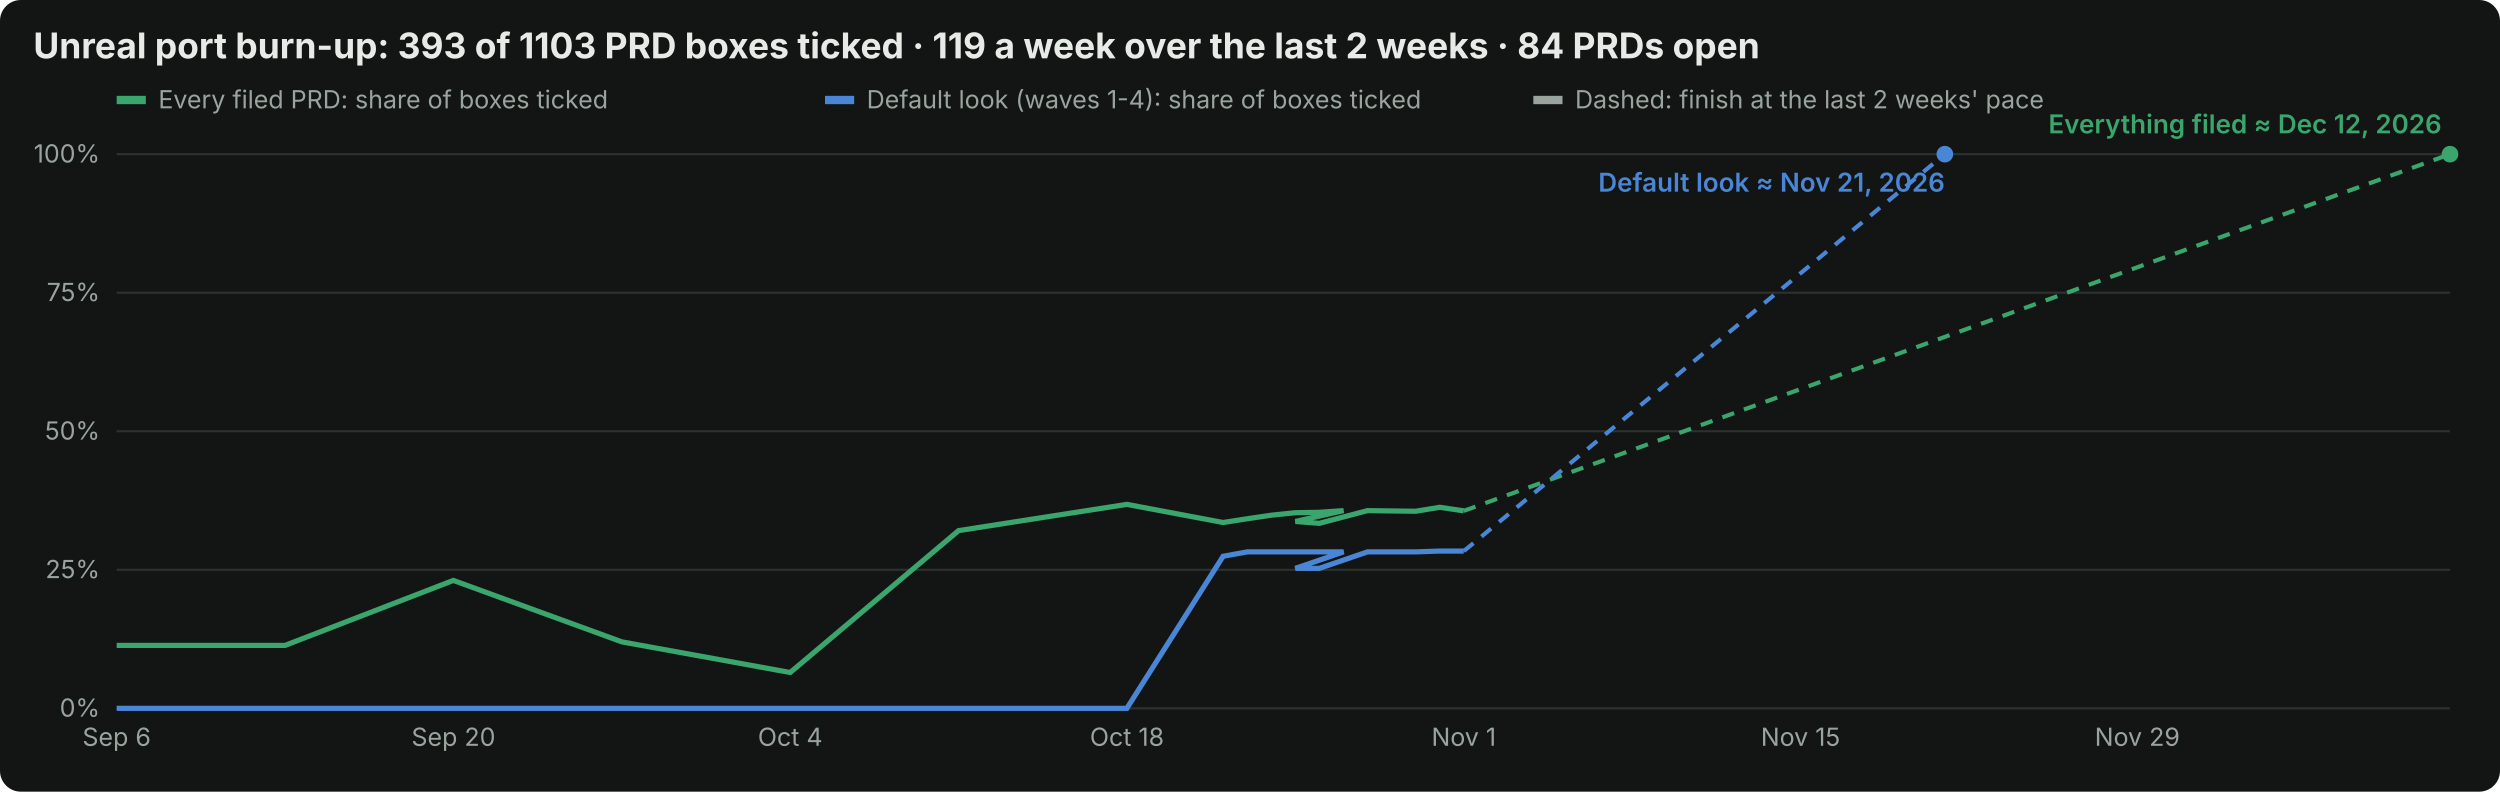
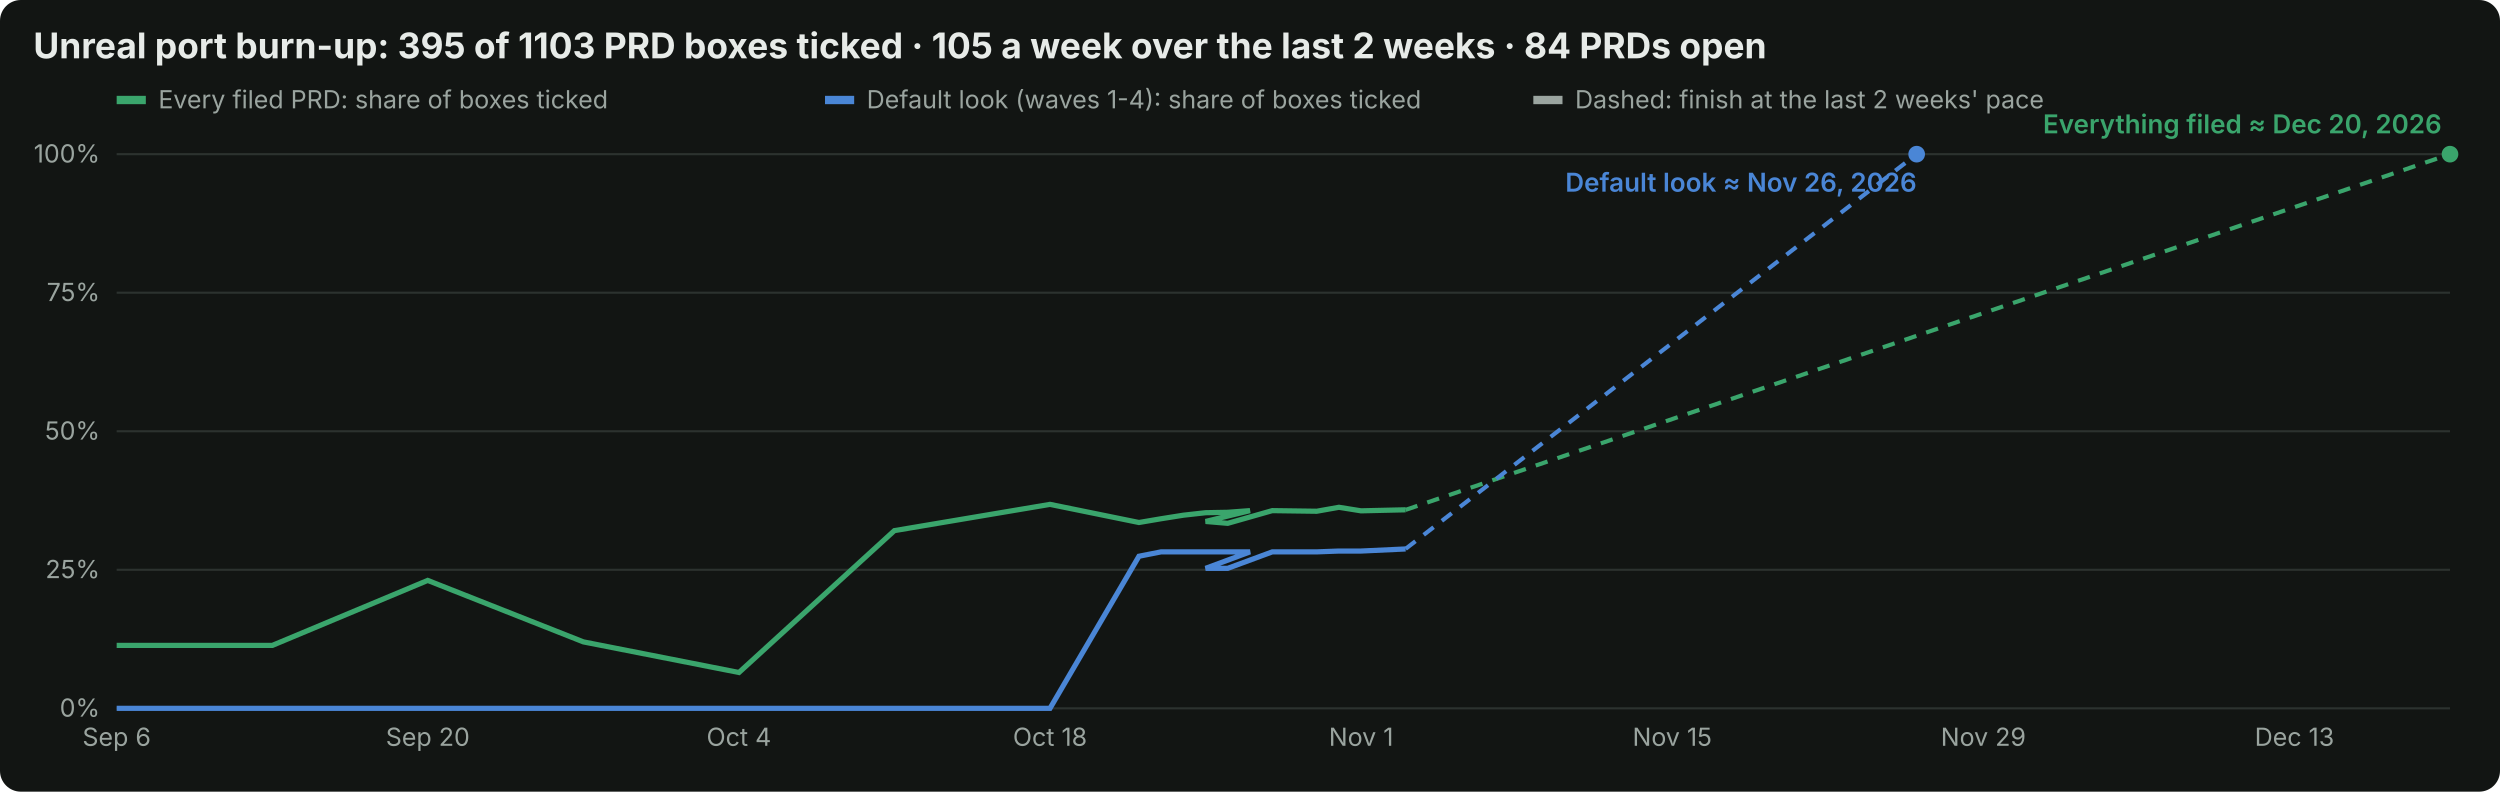
<svg xmlns="http://www.w3.org/2000/svg" viewBox="0 0 1200 380" width="1200" height="380" font-family="system-ui, -apple-system, Segoe UI, sans-serif">
  <style>.h{fill:#e7ebe8;font-size:17px;font-weight:700}.t{fill:#9aa49f;font-size:12px}.e{font-size:12.5px;font-weight:600}</style>
  <rect width="1200" height="380" rx="10" fill="#121513" />
-   <text x="16" y="28" class="h">Unreal port burn-up: 393 of 1103 PRD boxes ticked · 119 a week over the last 2 weeks · 84 PRDs open</text>
+   <text x="16" y="28" class="h">Unreal port burn-up: 395 of 1103 PRD boxes ticked · 105 a week over the last 2 weeks · 84 PRDs open</text>
  <rect x="56" y="46" width="14" height="4" fill="#3aa56c" />
  <text x="76" y="52" class="t">Every filed PRD: share of boxes ticked</text>
  <rect x="396" y="46" width="14" height="4" fill="#4a86d6" />
  <text x="416" y="52" class="t">Default look (waves 1-4): share of boxes ticked</text>
  <rect x="736" y="46" width="14" height="4" fill="#9aa49f" />
  <text x="756" y="52" class="t">Dashed: finish at the last 2 weeks' pace</text>
  <line x1="56" x2="1176" y1="340" y2="340" stroke="#2c322f" />
  <text x="48" y="344" class="t" text-anchor="end">0%</text>
  <line x1="56" x2="1176" y1="273.5" y2="273.5" stroke="#2c322f" />
  <text x="48" y="277.5" class="t" text-anchor="end">25%</text>
  <line x1="56" x2="1176" y1="207" y2="207" stroke="#2c322f" />
  <text x="48" y="211" class="t" text-anchor="end">50%</text>
  <line x1="56" x2="1176" y1="140.5" y2="140.5" stroke="#2c322f" />
  <text x="48" y="144.5" class="t" text-anchor="end">75%</text>
  <line x1="56" x2="1176" y1="74" y2="74" stroke="#2c322f" />
  <text x="48" y="78" class="t" text-anchor="end">100%</text>
  <text x="56" y="358" class="t" text-anchor="middle">Sep 6</text>
-   <text x="217.649" y="358" class="t" text-anchor="middle">Sep 20</text>
-   <text x="379.299" y="358" class="t" text-anchor="middle">Oct 4</text>
-   <text x="540.948" y="358" class="t" text-anchor="middle">Oct 18</text>
-   <text x="702.598" y="358" class="t" text-anchor="middle">Nov 1</text>
-   <text x="864.247" y="358" class="t" text-anchor="middle">Nov 15</text>
-   <text x="1025.897" y="358" class="t" text-anchor="middle">Nov 29</text>
-   <path d="M56.0,309.8L136.8,309.8L217.6,278.6L298.5,308.1L379.3,322.8L460.1,254.7L540.9,242.1L587.1,250.8L598.7,249.0L610.2,247.3L621.8,246.1L633.3,245.9L644.9,245.1L621.8,250.3L633.3,251.2L656.4,245.1L679.5,245.4L691.1,243.5L702.6,245.2" stroke="#3aa56c" stroke-width="2.5" fill="none" />
-   <path d="M56.0,340.0L136.8,340.0L217.6,340.0L298.5,340.0L379.3,340.0L460.1,340.0L540.9,340.0L587.1,267.0L598.7,264.9L610.2,264.9L621.8,264.9L633.3,264.9L644.9,264.9L621.8,272.8L633.3,272.8L656.4,264.9L679.5,264.9L691.1,264.5L702.6,264.5" stroke="#4a86d6" stroke-width="2.5" fill="none" />
-   <path d="M702.598,245.224L1176,74" stroke="#3aa56c" stroke-width="2" stroke-dasharray="6 5" fill="none" />
+   <text x="205.333" y="358" class="t" text-anchor="middle">Sep 20</text>
+   <text x="354.667" y="358" class="t" text-anchor="middle">Oct 4</text>
+   <text x="504" y="358" class="t" text-anchor="middle">Oct 18</text>
+   <text x="653.333" y="358" class="t" text-anchor="middle">Nov 1</text>
+   <text x="802.667" y="358" class="t" text-anchor="middle">Nov 15</text>
+   <text x="952" y="358" class="t" text-anchor="middle">Nov 29</text>
+   <text x="1101.333" y="358" class="t" text-anchor="middle">Dec 13</text>
+   <path d="M56.0,309.8L130.7,309.8L205.3,278.6L280.0,308.1L354.7,322.8L429.3,254.7L504.0,242.1L546.7,250.8L557.3,249.0L568.0,247.3L578.7,246.1L589.3,245.9L600.0,245.1L578.7,250.3L589.3,251.2L610.7,245.1L632.0,245.4L642.7,243.5L653.3,245.2L674.7,244.7" stroke="#3aa56c" stroke-width="2.5" fill="none" />
+   <path d="M56.0,340.0L130.7,340.0L205.3,340.0L280.0,340.0L354.7,340.0L429.3,340.0L504.0,340.0L546.7,267.0L557.3,264.9L568.0,264.9L578.7,264.9L589.3,264.9L600.0,264.9L578.7,272.8L589.3,272.8L610.7,264.9L632.0,264.9L642.7,264.5L653.3,264.5L674.7,263.5" stroke="#4a86d6" stroke-width="2.5" fill="none" />
+   <path d="M674.667,244.742L1176,74" stroke="#3aa56c" stroke-width="2" stroke-dasharray="6 5" fill="none" />
  <circle cx="1176" cy="74" r="4" fill="#3aa56c" />
-   <text x="1172" y="64" class="e" fill="#3aa56c" text-anchor="end">Everything filed ≈ Dec 12, 2026</text>
-   <path d="M702.598,264.543L933.526,74" stroke="#4a86d6" stroke-width="2" stroke-dasharray="6 5" fill="none" />
-   <circle cx="933.526" cy="74" r="4" fill="#4a86d6" />
-   <text x="933.526" y="92" class="e" fill="#4a86d6" text-anchor="end">Default look ≈ Nov 21, 2026</text>
+   <text x="1172" y="64" class="e" fill="#3aa56c" text-anchor="end">Everything filed ≈ Dec 20, 2026</text>
+   <path d="M674.667,263.457L920,74" stroke="#4a86d6" stroke-width="2" stroke-dasharray="6 5" fill="none" />
+   <circle cx="920" cy="74" r="4" fill="#4a86d6" />
+   <text x="920" y="92" class="e" fill="#4a86d6" text-anchor="end">Default look ≈ Nov 26, 2026</text>
</svg>
